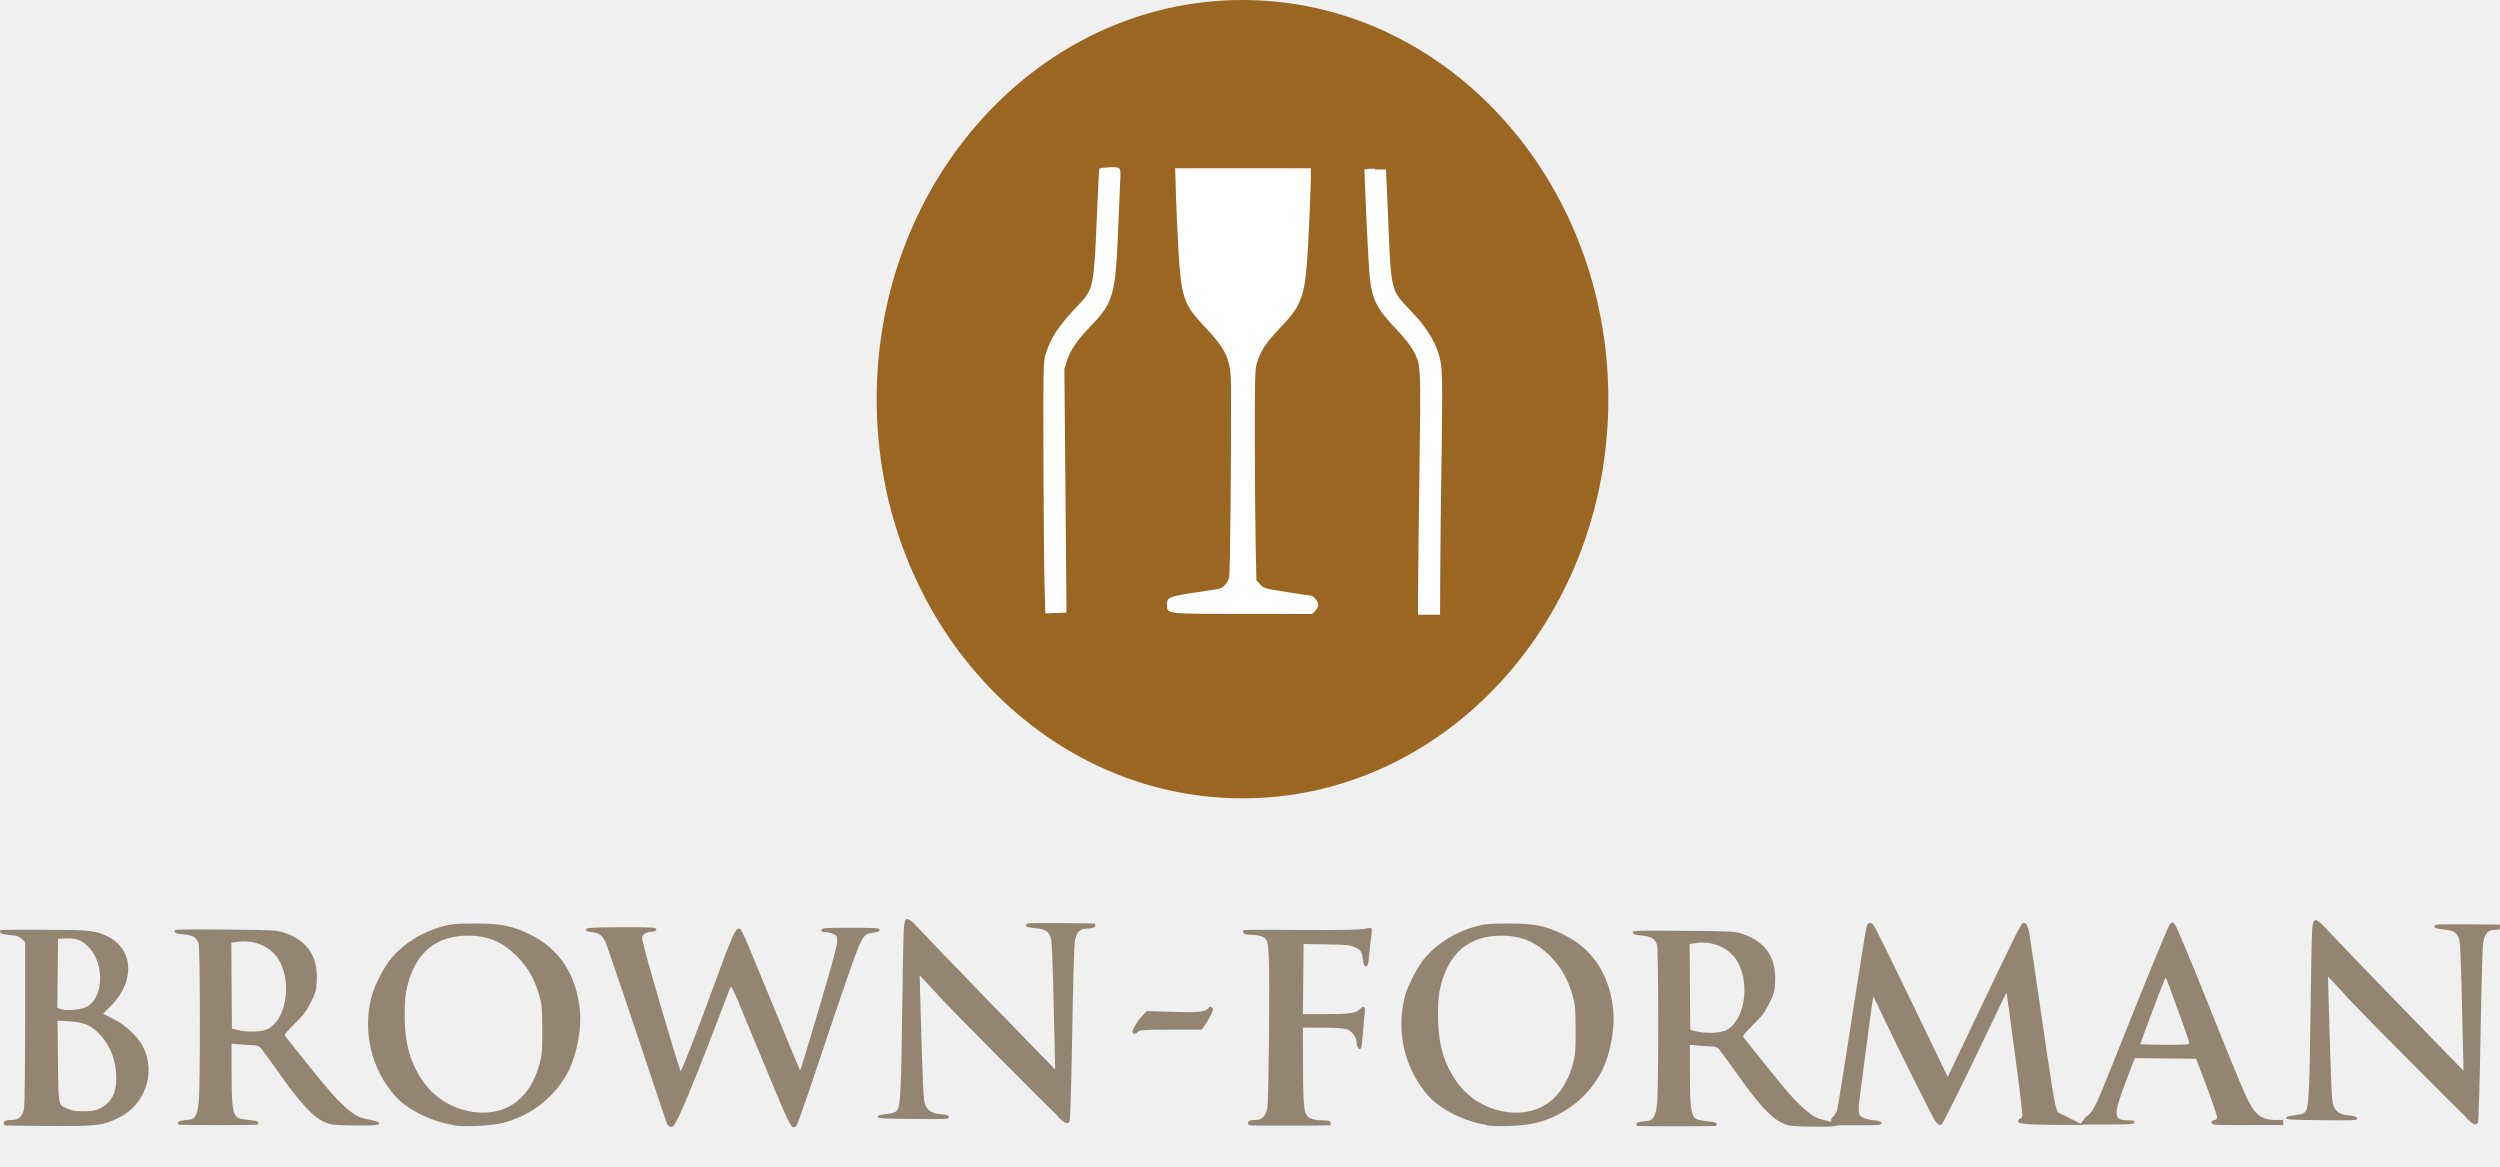
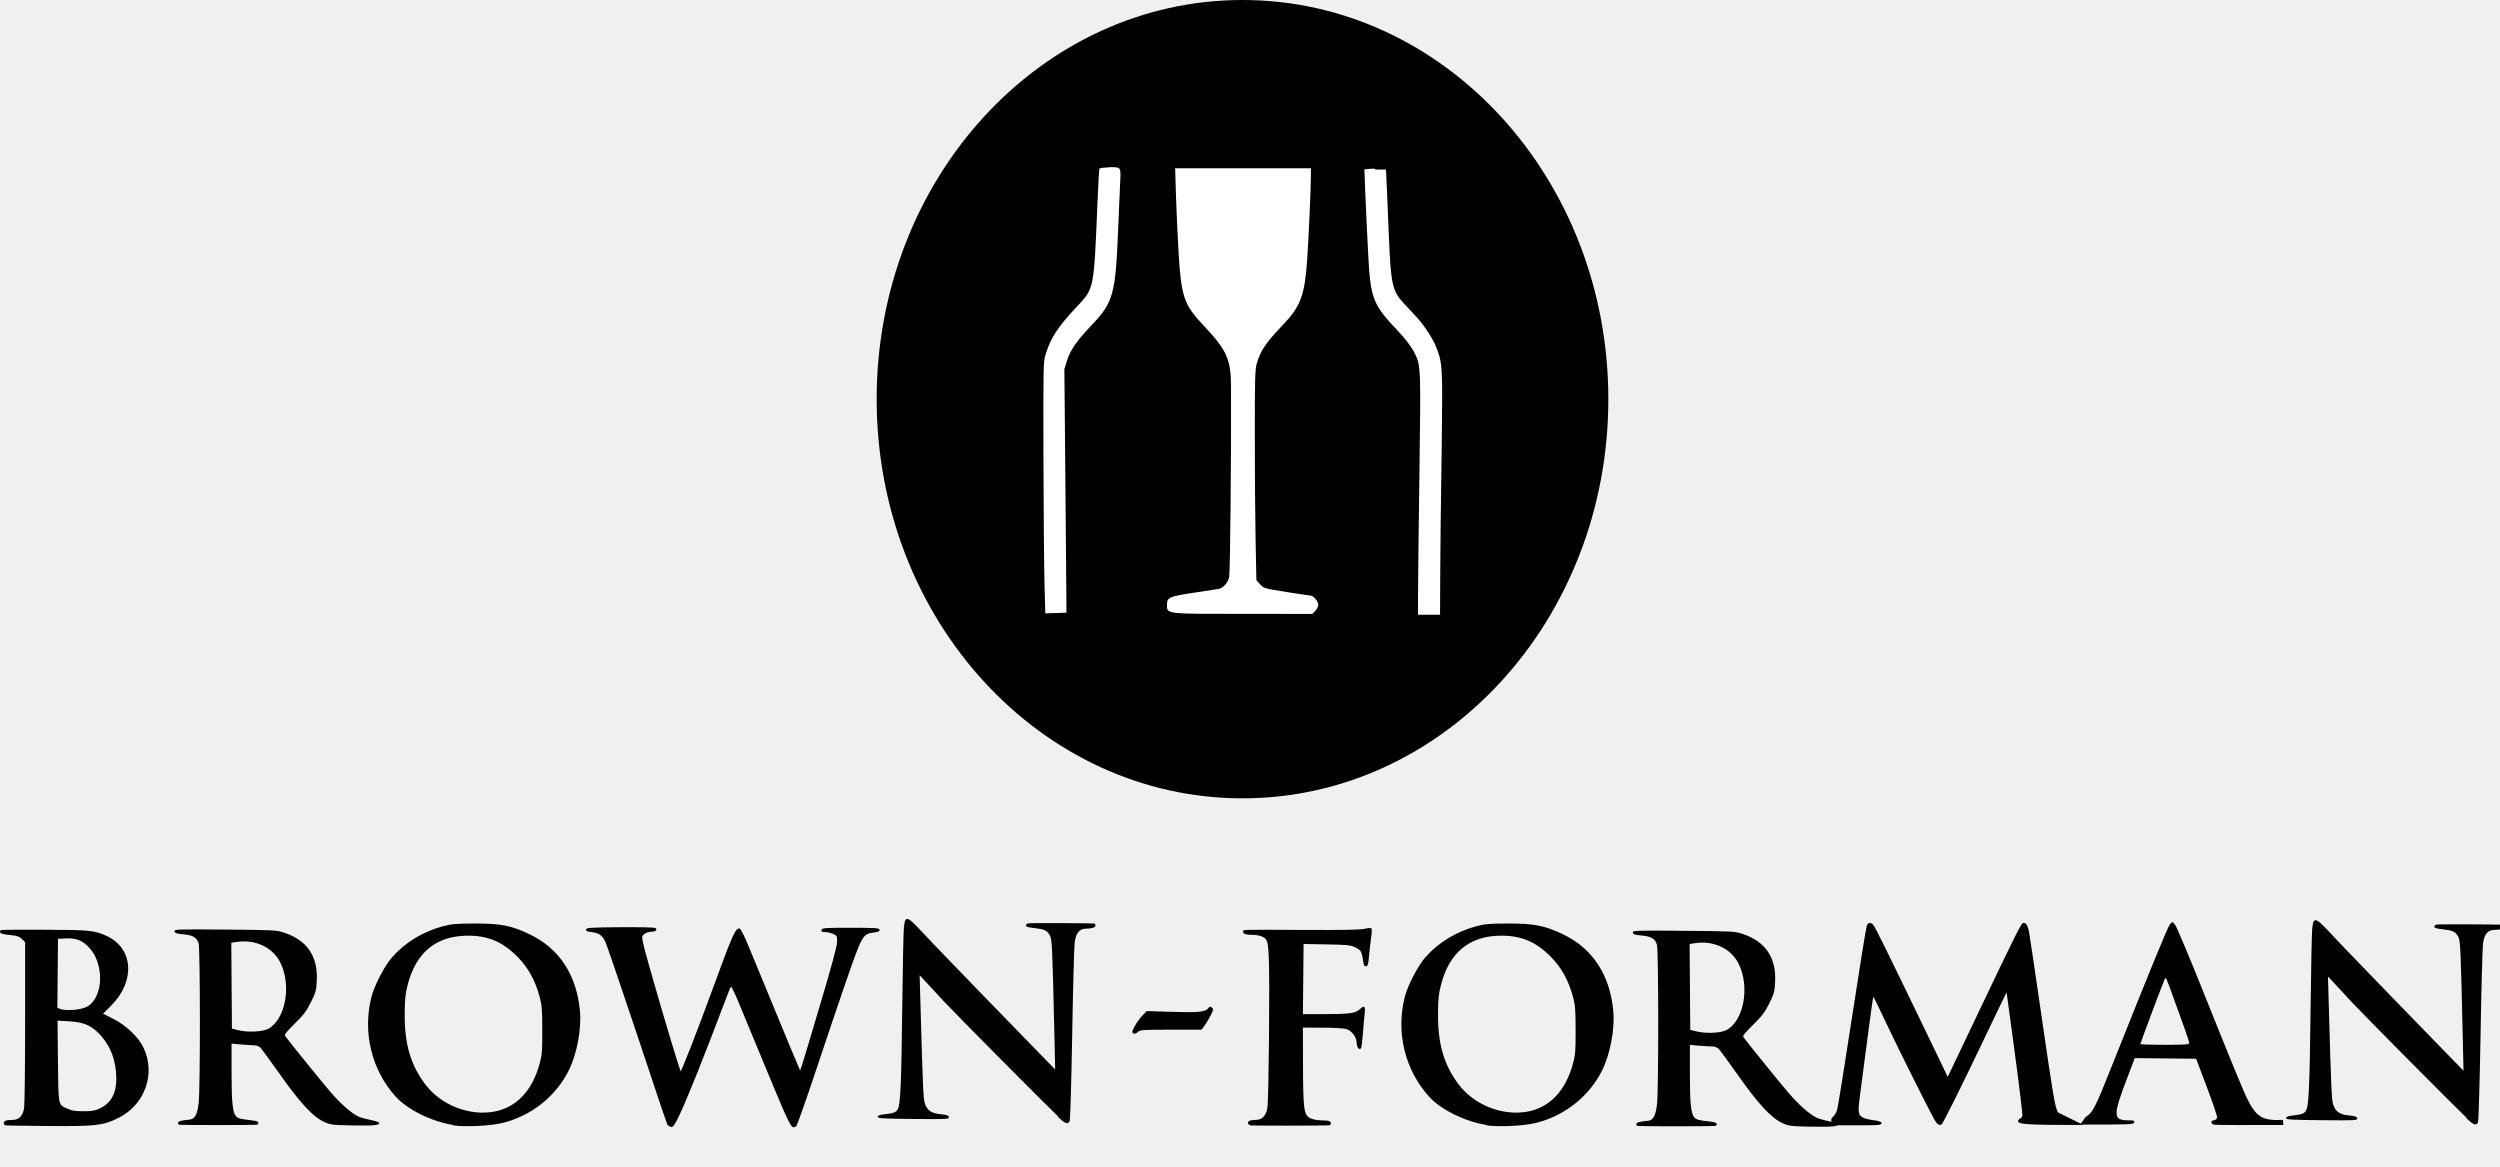
<svg xmlns="http://www.w3.org/2000/svg" xmlns:xlink="http://www.w3.org/1999/xlink" height="140" width="300" version="1.1">
  <rect height="59.8" width="56.9" y="17.7" x="121" fill="#fff" />
-   <path d="m193 47.9a43.9 47.9 0 1 1 -87.8 0 43.9 47.9 0 1 1 87.8 0z" fill="#9b6621" />
+   <path d="m193 47.9a43.9 47.9 0 1 1 -87.8 0 43.9 47.9 0 1 1 87.8 0z" fill="#000" />
  <path d="m133 20.1c-0.686 0-1.04 0.06-1.08 0.183-0.032 0.101-0.132 1.9-0.22 3.99-0.442 10.6-0.397 10.3-2.45 12.5-2.29 2.42-3.16 3.75-3.79 5.78-0.26 0.832-0.275 1.49-0.247 12.4 0.016 6.36 0.075 13.2 0.128 15.1l0.096 3.55 1.26-0.041 1.27-0.041v-1.54c0-0.846-0.057-7.43-0.124-14.6l-0.119-13.1 0.32-1.02c0.391-1.24 1.19-2.4 2.89-4.18 2.68-2.8 2.93-3.71 3.25-11.7 0.082-2.05 0.188-4.5 0.233-5.44 0.096-1.98 0.163-1.88-1.41-1.88zm8.02 0.146 0.101 3.33c0.055 1.83 0.196 4.88 0.311 6.77 0.323 5.3 0.634 6.21 3.02 8.74 2.78 2.96 3.26 4.01 3.27 7.37 0.03 8.96-0.101 22.3-0.224 22.8-0.152 0.68-0.692 1.29-1.24 1.41-0.161 0.034-1.44 0.23-2.84 0.439-3.14 0.469-3.38 0.575-3.38 1.47 0 1.12-0.221 1.09 9.12 1.09l8.31 0.005 0.362-0.361c0.198-0.198 0.361-0.528 0.361-0.737 0-0.394-0.58-1.1-0.91-1.1-0.104-0.002-1.41-0.195-2.9-0.43-2.66-0.421-2.72-0.436-3.16-0.92l-0.453-0.494-0.096-4.75c-0.053-2.61-0.096-8.28-0.096-12.6 0-6.78 0.029-7.95 0.233-8.64 0.473-1.59 1.06-2.47 3.14-4.65 2.13-2.24 2.61-3.53 2.91-7.78 0.175-2.52 0.448-8.64 0.448-10.1v-0.915h-16.3zm24 0c-0.713 0-1.3 0.049-1.29 0.11 0.033 1.73 0.47 11 0.576 12.2 0.296 3.37 0.756 4.34 3.28 6.98 1.1 1.15 1.86 2.17 2.25 3 0.655 1.39 0.668 1.71 0.494 14.3-0.09 6.51-0.165 13-0.165 14.4v2.53h2.64l0.027-5.23c0.017-2.88 0.041-5.56 0.05-5.97 0.01-0.403 0.068-4.59 0.128-9.3 0.118-9.31 0.092-9.74-0.704-11.7-0.391-0.975-1.45-2.58-2.3-3.5-0.337-0.362-1.01-1.09-1.51-1.62-1.43-1.53-1.6-2.29-1.84-8.34-0.083-2.05-0.19-4.64-0.242-5.75l-0.096-2.01h-1.29z" fill="#fff" />
-   <g fill="#938571">
+   <g fill="#000">
    <path d="m0.596 135c-0.23-0.076-0.174-0.422 0.084-0.521 0.127-0.049 0.493-0.089 0.812-0.089 0.775 0 1.24-0.465 1.4-1.41 0.067-0.393 0.122-5.04 0.122-10.3v-9.62l-0.373-0.373c-0.277-0.277-0.578-0.393-1.17-0.452-1.21-0.12-1.46-0.193-1.46-0.429 0-0.265-0.469-0.245 5.41-0.234 5.3 0.01 5.97 0.079 7.43 0.766 3.17 1.5 3.4 5.42 0.492 8.33l-0.973 0.973 1.25 0.636c1.5 0.763 2.98 2.16 3.58 3.4 1.54 3.15 0.185 6.94-3.04 8.5-1.85 0.898-2.6 0.982-8.34 0.943-2.8-0.019-5.15-0.056-5.23-0.083zm11.4-2c1.31-0.611 1.96-1.78 1.96-3.53 0-2.2-0.7-4.03-2.1-5.46-0.956-0.98-1.87-1.35-3.54-1.45l-1.41-0.084 0.046 4.82c0.051 5.32 0.043 5.28 0.991 5.68 0.83 0.349 0.899 0.361 2.13 0.372 0.941 0.008 1.32-0.058 1.92-0.339zm-2.07-12c0.534-0.158 0.881-0.381 1.2-0.769 1.32-1.59 1.14-4.78-0.368-6.45-0.83-0.923-1.57-1.23-2.85-1.17l-0.947 0.044-0.039 4.14-0.039 4.14 0.332 0.133c0.521 0.209 1.89 0.173 2.71-0.071z" />
    <path id="b" d="m21.6 135c-0.135-0.026-0.246-0.138-0.246-0.25 0-0.192 0.401-0.308 1.38-0.396 0.655-0.06 0.95-0.594 1.11-2.02 0.197-1.71 0.189-18.4-0.009-19.1-0.203-0.729-0.688-1.02-1.87-1.12-0.783-0.068-0.983-0.135-1.02-0.349-0.048-0.253 0.228-0.263 6.07-0.215 5.87 0.048 6.17 0.064 7.1 0.376 2.74 0.916 4.04 2.83 3.9 5.72-0.058 1.2-0.121 1.44-0.701 2.61-0.526 1.06-0.867 1.52-1.95 2.58-0.915 0.9-1.27 1.34-1.17 1.46 0.846 1.12 4.61 5.76 5.52 6.81 1.17 1.34 2.37 2.41 3.23 2.85 0.243 0.125 0.868 0.308 1.39 0.407 0.522 0.099 1.02 0.24 1.09 0.313 0.363 0.332-0.39 0.427-3 0.378-2.59-0.049-2.75-0.069-3.58-0.451-1.3-0.601-2.87-2.3-5.28-5.72-1.13-1.6-2.18-3.03-2.33-3.18-0.156-0.15-0.492-0.273-0.747-0.273-0.254 0-0.967-0.043-1.58-0.095l-1.12-0.095v3.44c0 3.56 0.126 4.81 0.529 5.26 0.25 0.276 0.525 0.35 1.85 0.496 0.588 0.065 0.842 0.156 0.842 0.302 0 0.115-0.082 0.22-0.183 0.233-0.353 0.047-8.99 0.049-9.23 0.002zm10.5-11.5c2.15-1.04 2.94-5.25 1.51-8.05-0.907-1.78-2.99-2.75-5.18-2.42l-0.676 0.101 0.038 5.15 0.038 5.15 0.659 0.171c1.13 0.294 2.89 0.24 3.61-0.11z" />
    <path id="c" d="m54.4 135c-2.59-0.404-5.48-1.83-6.91-3.4-2.91-3.21-4-7.73-2.91-12 0.326-1.29 1.56-3.68 2.42-4.67 1.57-1.81 3.72-3.13 6.16-3.78 1.05-0.278 1.61-0.326 3.86-0.328 3.1-0.003 4.4 0.256 6.59 1.32 3.54 1.71 5.6 4.89 5.99 9.22 0.19 2.1-0.374 5.11-1.32 7.03-1.55 3.15-4.48 5.49-7.97 6.36-1.43 0.358-4.52 0.509-5.93 0.29zm4.92-1.61c2.65-0.495 4.55-2.5 5.43-5.73 0.296-1.08 0.332-1.54 0.325-4.07-0.008-2.48-0.051-3.01-0.332-4.03-0.544-1.97-1.39-3.48-2.65-4.75-1.8-1.81-3.55-2.55-6.01-2.53-3.77 0.026-6.19 2.04-7.18 5.96-0.272 1.07-0.335 1.73-0.34 3.51-0.01 3.57 0.718 6.05 2.46 8.36 1.88 2.5 5.28 3.84 8.31 3.28z" />
    <path d="m80.1 135c-0.081-0.152-1.73-5.04-3.67-10.9-1.94-5.82-3.65-10.8-3.79-11.1-0.398-0.779-0.761-1.04-1.6-1.14-0.59-0.07-0.749-0.142-0.714-0.325 0.04-0.208 0.509-0.239 4.07-0.271 2.21-0.02 4.12 0.022 4.23 0.093 0.318 0.203 0.048 0.455-0.487 0.455-0.268 0-0.635 0.119-0.815 0.265-0.308 0.25-0.318 0.311-0.159 1.06 0.343 1.63 3.67 13 4.5 15.4 0.063 0.181 1.93-4.61 3.86-9.88 2.41-6.61 2.77-7.4 3.26-7.21 0.116 0.044 0.56 0.927 0.987 1.96s1.04 2.51 1.35 3.27l1.21 2.93c1.85 4.51 3.49 8.44 3.59 8.64 0.151 0.272-0.16 1.22 2.4-7.37 1.5-5.03 2.13-7.37 2.13-7.88 0-0.691-0.025-0.738-0.508-0.939-0.279-0.117-0.712-0.212-0.962-0.212-0.354 0-0.444-0.057-0.405-0.256 0.045-0.235 0.329-0.256 3.49-0.256 3.05 0 3.44 0.027 3.48 0.236 0.035 0.182-0.12 0.258-0.677 0.332-1.38 0.183-1.38 0.182-3.6 6.61-0.669 1.93-2.18 6.43-3.37 9.98-1.18 3.56-2.24 6.54-2.35 6.64-0.533 0.442-0.688 0.165-2.95-5.27-2.82-6.79-3.09-7.44-4.02-9.7-0.424-1.03-0.817-1.82-0.873-1.76-0.056 0.061-0.511 1.2-1.01 2.53-2.08 5.54-4.27 11-5.13 12.8-0.555 1.18-0.77 1.5-1 1.5-0.164 0-0.364-0.124-0.445-0.276z" />
    <path id="a" d="m127 134c-1.29-1.21-12.5-12.5-13.7-13.8-0.591-0.644-1.5-1.62-2.01-2.17l-0.934-1 0.095 3.34c0.293 10.3 0.349 11.6 0.551 12.1 0.286 0.804 0.783 1.13 1.89 1.24 0.723 0.069 0.934 0.144 0.972 0.347 0.046 0.243-0.208 0.256-4.24 0.22-3.7-0.034-4.29-0.069-4.29-0.258 0-0.158 0.226-0.244 0.805-0.307 1.09-0.118 1.36-0.219 1.59-0.595 0.323-0.517 0.43-2.91 0.539-12.1 0.057-4.75 0.144-9.1 0.194-9.66 0.127-1.43 0.374-1.44 1.7-0.043 0.558 0.587 1.58 1.66 2.26 2.39 1.15 1.21 9.17 9.49 12.7 13.1l1.5 1.54-0.085-3.73c-0.258-11.3-0.285-11.9-0.57-12.4-0.339-0.575-0.661-0.72-1.88-0.85-0.656-0.07-0.976-0.168-0.976-0.297 0-0.106 0.115-0.224 0.256-0.262 0.219-0.059 7.67-0.033 7.98 0.028 0.06 0.012 0.11 0.113 0.11 0.224 0 0.23-0.439 0.378-1.13 0.381-0.781 0.003-1.21 0.506-1.36 1.61-0.073 0.523-0.209 5.5-0.303 11.1-0.094 5.59-0.232 10.2-0.307 10.4-0.221 0.416-0.534 0.302-1.4-0.512z" />
    <path d="m136 124c-0.186-0.116-0.165-0.235 0.149-0.83 0.201-0.382 0.612-0.953 0.912-1.27l0.546-0.574 3.04 0.096c3.17 0.1 4.02 0.014 4.35-0.44 0.162-0.221 0.23-0.233 0.424-0.072 0.208 0.172 0.193 0.267-0.147 0.946-0.208 0.415-0.538 0.969-0.735 1.23l-0.357 0.476h-3.68c-3.45 0-3.7 0.018-3.98 0.286-0.213 0.2-0.37 0.245-0.522 0.151z" />
    <path d="m150 135c-0.314-0.059-0.326-0.404-0.018-0.523 0.127-0.049 0.453-0.089 0.724-0.089 0.75 0 1.22-0.496 1.38-1.46 0.162-0.981 0.298-15.1 0.173-17.9-0.097-2.21-0.16-2.39-0.967-2.7-0.213-0.081-0.673-0.147-1.02-0.147-0.777 0-1.1-0.112-1.1-0.382 0-0.261-0.558-0.245 7.25-0.207 4.8 0.024 6.92-0.016 7.38-0.139 0.353-0.095 0.696-0.116 0.765-0.048 0.069 0.069 0.061 0.517-0.017 0.999-0.078 0.481-0.192 1.47-0.253 2.19-0.09 1.07-0.158 1.33-0.359 1.36-0.187 0.035-0.27-0.091-0.336-0.511-0.206-1.3-0.272-1.42-0.954-1.75-0.59-0.285-0.943-0.323-3.44-0.366l-2.78-0.048-0.039 4.21-0.039 4.21 2.67-0.003c2.91-0.004 3.63-0.104 4.13-0.57 0.574-0.539 0.725-0.406 0.608 0.537-0.057 0.463-0.152 1.54-0.211 2.38-0.059 0.848-0.159 1.63-0.222 1.73-0.19 0.308-0.528-0.095-0.528-0.63 0-0.649-0.559-1.43-1.18-1.64-0.307-0.106-1.45-0.178-2.89-0.183l-2.38-0.008 0.014 4.5c0.017 5.34 0.105 5.99 0.864 6.37 0.289 0.144 0.842 0.256 1.27 0.256 0.416 0 0.861 0.04 0.988 0.089 0.313 0.12 0.295 0.493-0.025 0.514-0.646 0.043-9.23 0.051-9.45 0.009z" />
    <use xlink:href="#c" transform="translate(124,1.58e-6)" height="957" width="2049" y="0" x="0" />
    <use xlink:href="#b" transform="translate(175 .146)" height="957" width="2049" y="0" x="0" />
    <path d="m250 135c-6.67-0.006-7.83-0.072-7.83-0.447 0-0.118 0.094-0.251 0.208-0.295 0.115-0.044 0.25-0.188 0.301-0.32s-0.353-3.53-0.898-7.55l-0.99-7.31-0.813 1.67c-0.447 0.917-1.27 2.62-1.82 3.79-2.46 5.17-5.04 10.4-5.18 10.4-0.248 0.153-0.527-0.028-0.817-0.532-0.701-1.22-4.44-8.72-5.8-11.6-0.835-1.79-1.54-3.23-1.57-3.2-0.03 0.03-0.348 2.32-0.707 5.09s-0.716 5.5-0.795 6.06c-0.382 2.75-0.357 3.04 0.298 3.37 0.23 0.119 0.815 0.258 1.3 0.309 0.909 0.095 1.22 0.408 0.553 0.558-0.181 0.041-2.6 0.059-5.38 0.039-0.295-0.125-0.429-0.755-0.172-0.945 0.222-0.166 0.464-0.558 0.57-0.921 0.101-0.348 0.908-5.38 1.8-11.2 0.887-5.8 1.68-10.7 1.76-10.9 0.174-0.397 0.46-0.422 0.781-0.068 0.258 0.285 1.95 3.75 8.05 16.4l0.879 1.83 0.838-1.76c0.461-0.966 1.87-3.93 3.14-6.59 4.08-8.55 4.8-10 5.03-10.1 0.35-0.134 0.597 0.225 0.758 1.1 0.081 0.441 0.775 5.12 1.54 10.4 1.4 9.62 1.54 10.4 1.91 11.2z" />
    <path d="m274 135c-4.39 0.022-8.13 0.005-8.31-0.039-0.181-0.044-0.329-0.173-0.329-0.287s0.148-0.228 0.329-0.253c0.201-0.029 0.342-0.161 0.363-0.34 0.018-0.161-0.542-1.81-1.24-3.66l-1.28-3.37-3.68-0.039-3.68-0.039-0.907 2.38c-1.75 4.59-1.73 5.09 0.23 5.09 0.55 0 0.652 0.043 0.61 0.256-0.046 0.239-0.47 0.256-6.49 0.25l0.646-0.892c0.898-0.568 1.14-1.05 3.36-6.64 4.26-10.7 6.51-16.2 6.77-16.5l0.3-0.295 0.337 0.387c0.185 0.213 2 4.56 4.03 9.66s4.05 10 4.47 10.9c1.2 2.49 1.88 2.93 4.43 2.82zm-11.3-9.85c0-0.121-0.258-0.928-0.572-1.79-0.315-0.865-0.869-2.4-1.23-3.4-1.01-2.81-0.981-2.74-1.12-2.49-0.153 0.274-2.93 7.67-2.93 7.81 0 0.054 1.32 0.098 2.93 0.098 2.51 0 2.93-0.032 2.93-0.22z" />
    <use xlink:href="#a" transform="translate(169 .147)" height="957" width="2049" y="0" x="0" />
  </g>
</svg>
